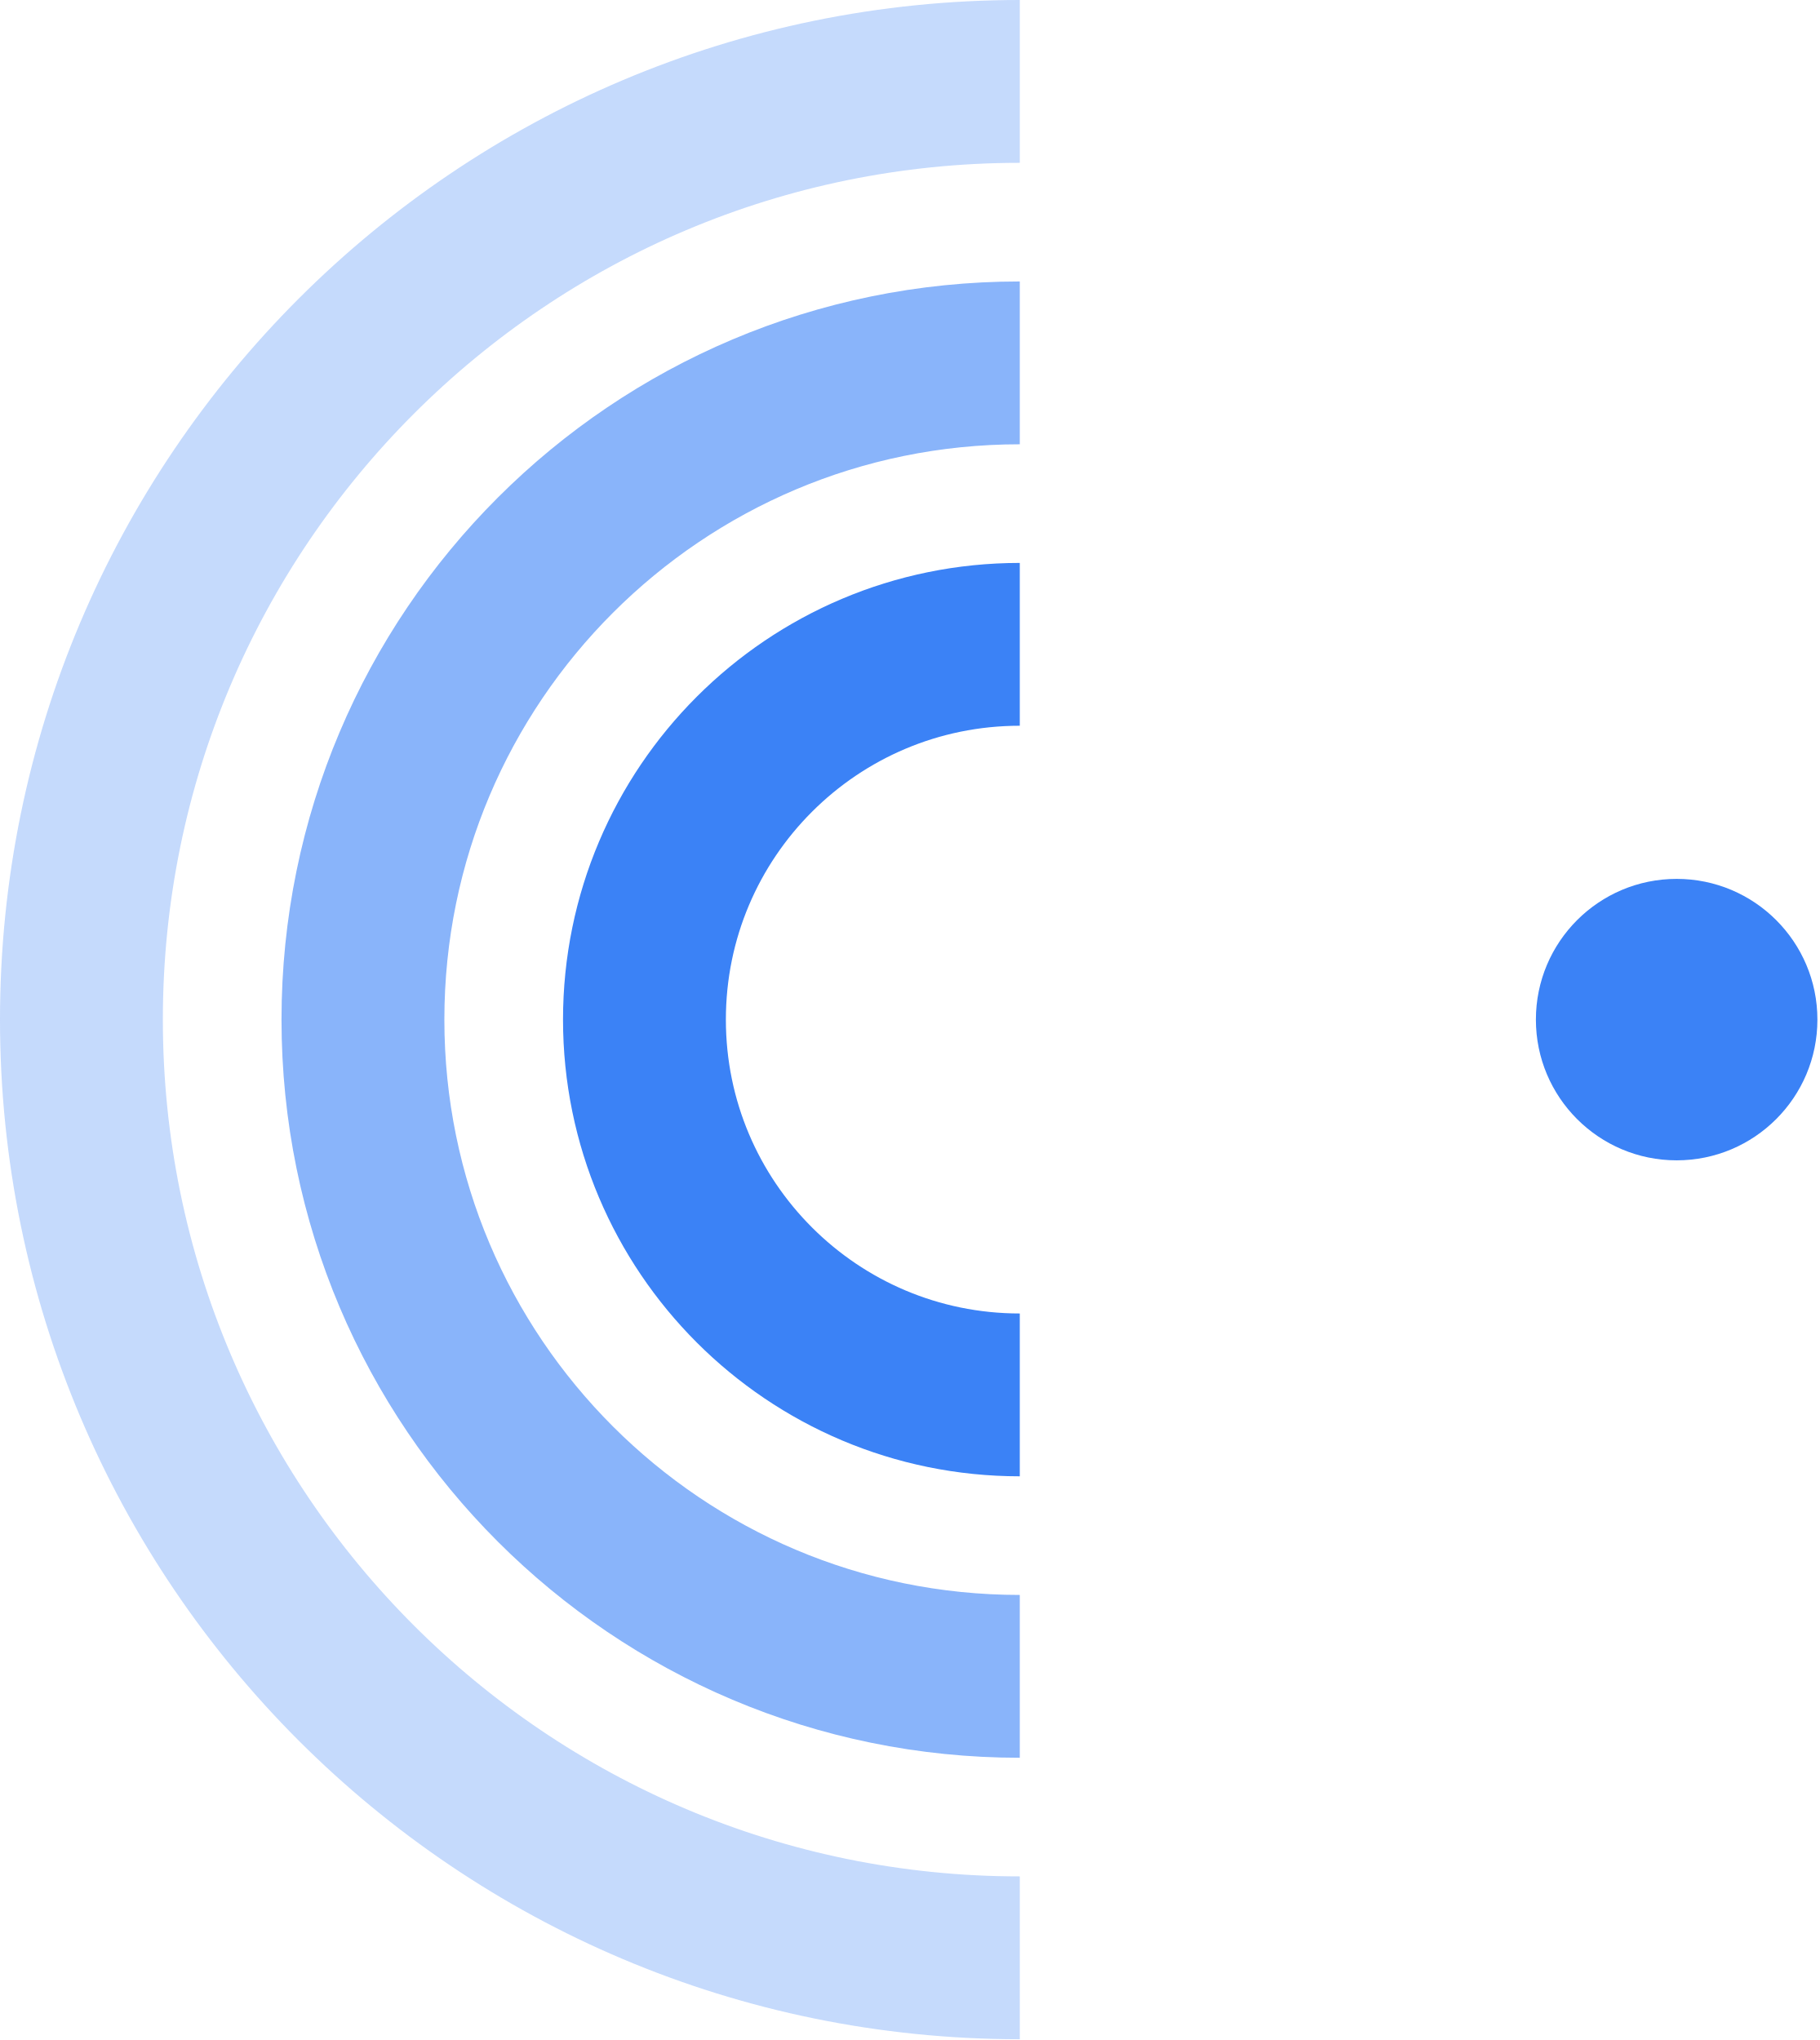
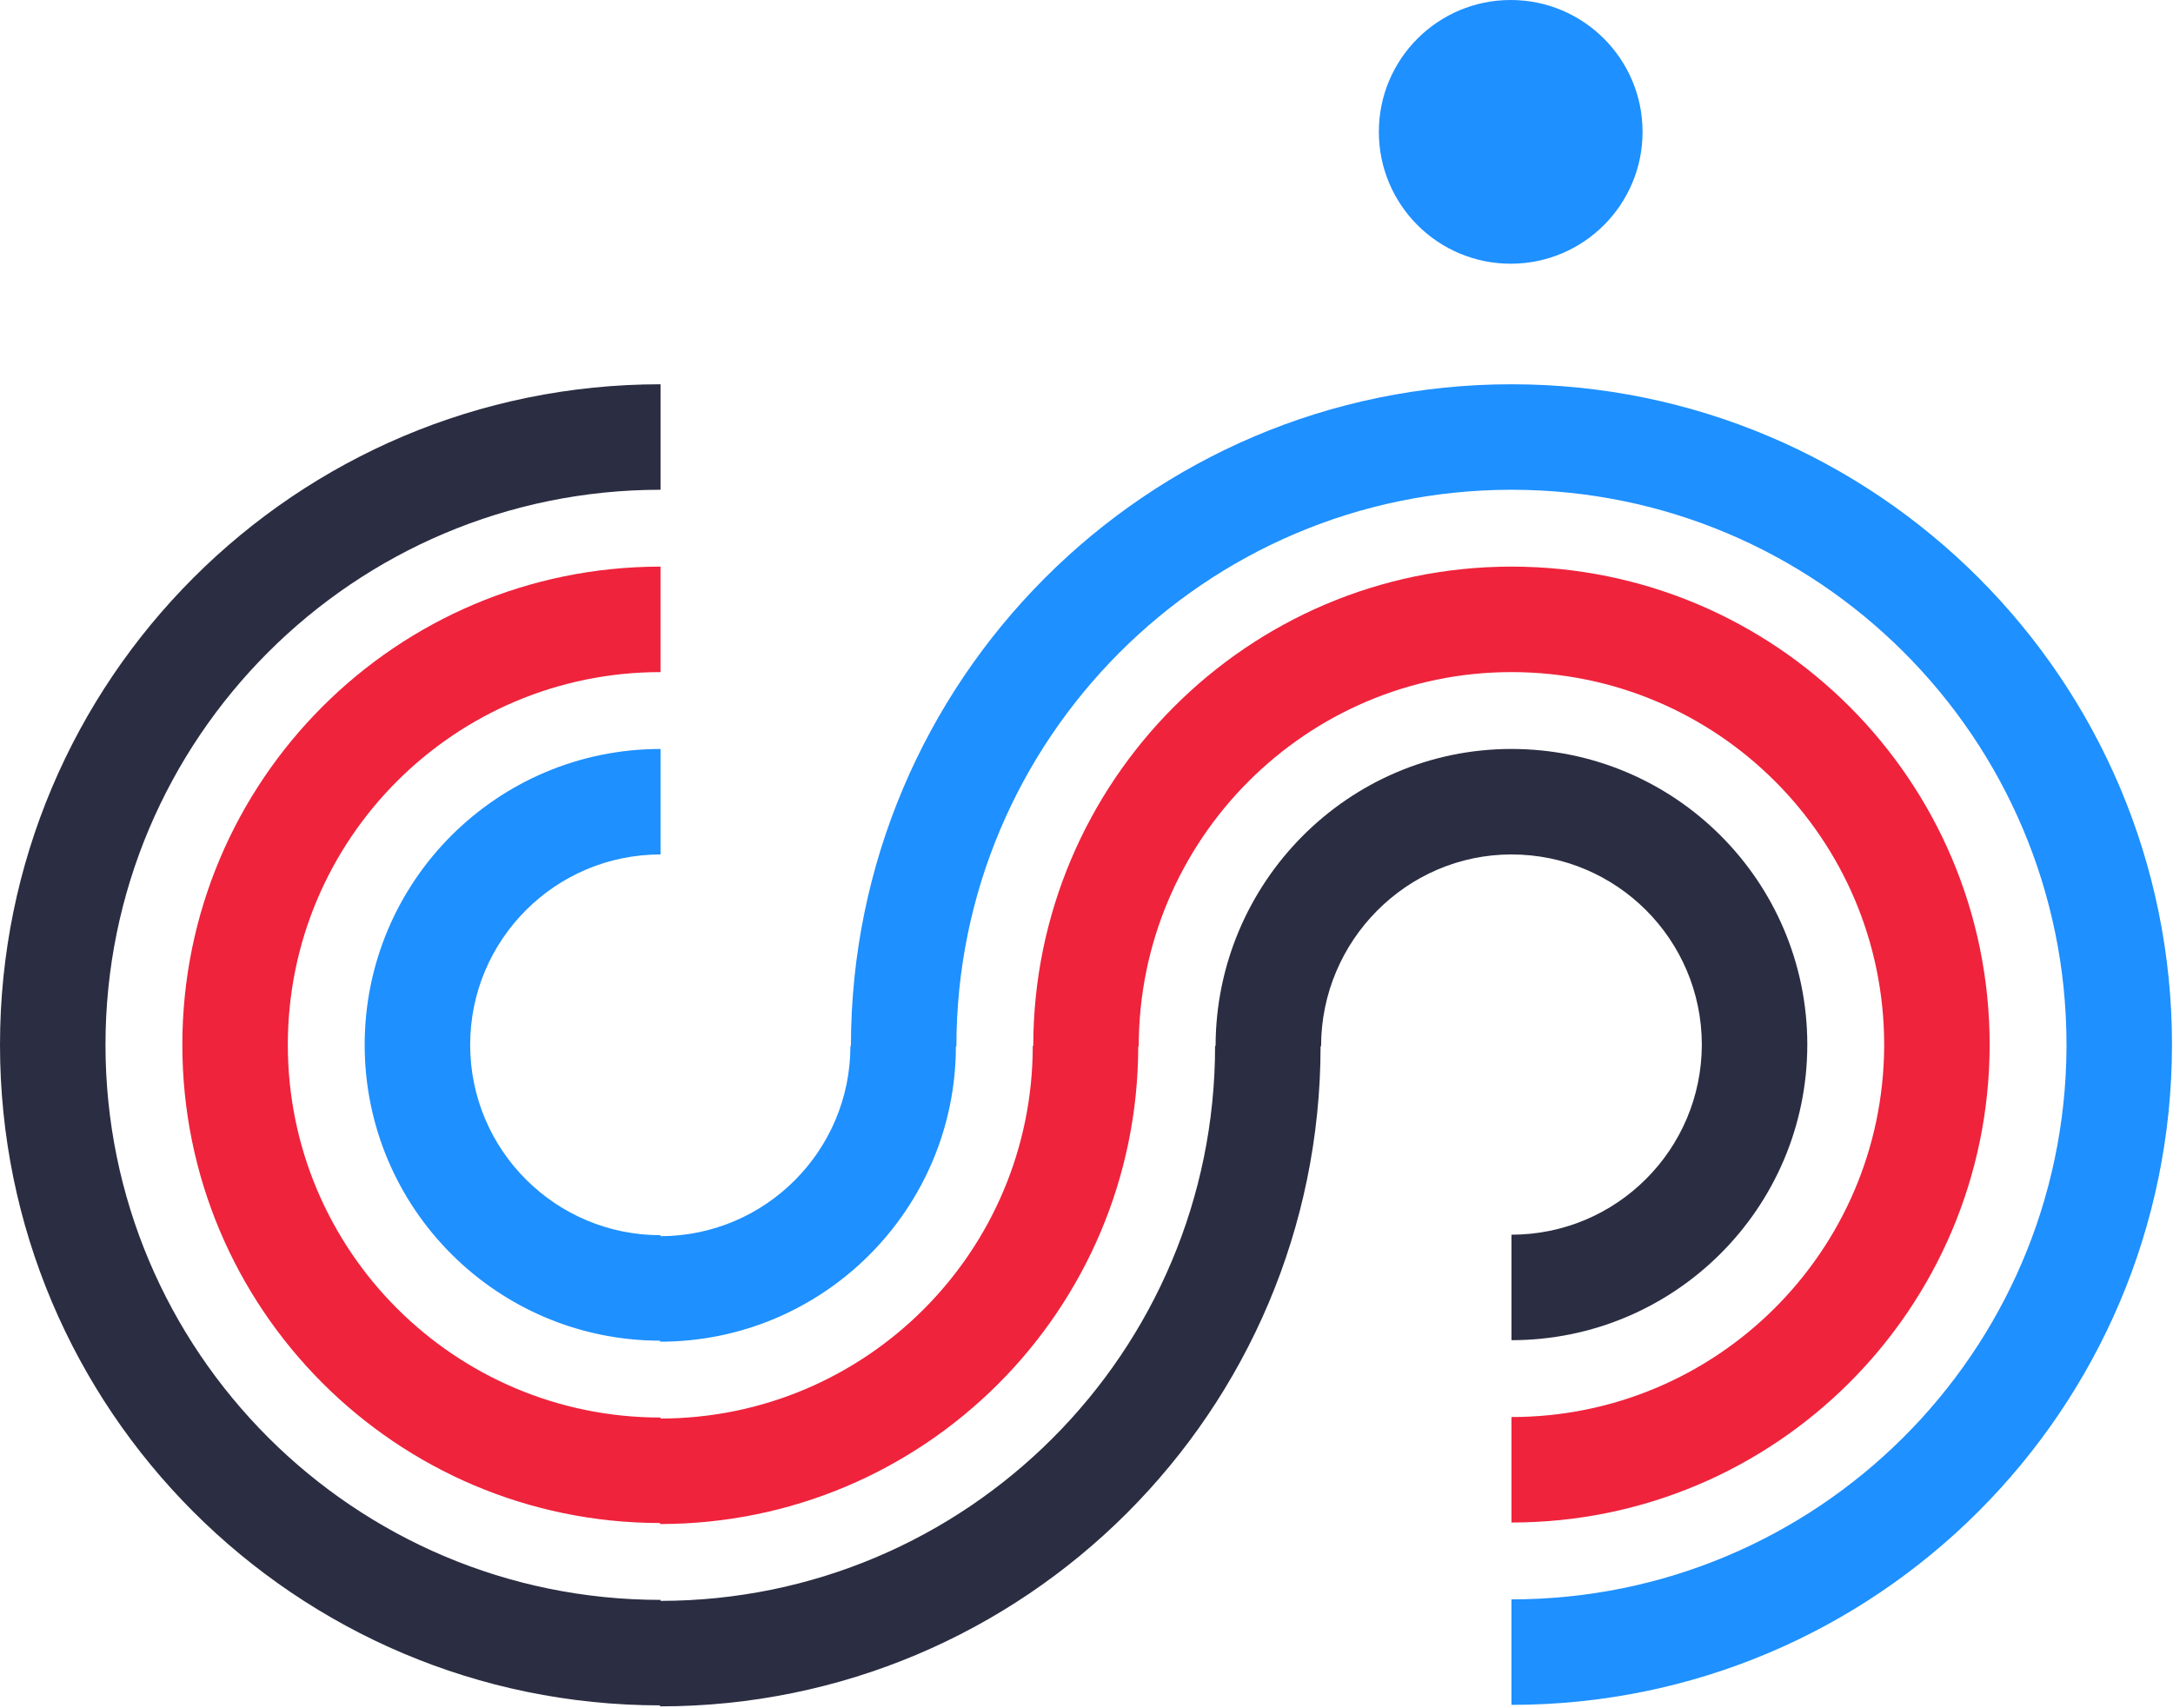
- <svg xmlns="http://www.w3.org/2000/svg" width="782" height="877" viewBox="0 0 782 877" fill="none">
-   <path opacity="0.3" d="M438.333 35C215.578 35 35 215.578 35 438.333C35 661.088 215.578 841.667 438.333 841.667" stroke="#3B82F6" stroke-width="70" />
-   <path opacity="0.6" d="M438.333 156C282.405 156 156 282.405 156 438.333C156 594.262 282.405 720.667 438.333 720.667" stroke="#3B82F6" stroke-width="70" />
-   <path d="M438.333 277C349.231 277 277 349.231 277 438.333C277 527.436 349.231 599.667 438.333 599.667" stroke="#3B82F6" stroke-width="70" />
-   <path d="M720.668 498.833C754.081 498.833 781.168 471.746 781.168 438.333C781.168 404.92 754.081 377.833 720.668 377.833C687.254 377.833 660.168 404.92 660.168 438.333C660.168 471.746 687.254 498.833 720.668 498.833Z" fill="#3B82F6" />
+ <svg xmlns="http://www.w3.org/2000/svg" width="1442" height="1133" viewBox="0 0 1442 1133" fill="none">
+   <path d="M1003 255C1245.08 255 1441.33 451.248 1441.33 693.333H1441.33C1441.15 935.265 1244.97 1131.33 1003 1131.33V1061.33C1205.63 1061.33 1370.04 897.711 1371.33 695.383L1371.33 693C1371.15 489.728 1206.31 325 1003 325C799.688 325 634.667 490.795 634.667 694.333H634.332C634.152 802.612 546.321 890.333 438 890.333V889.665C329.721 889.485 242 801.654 242 693.333C242 584.901 329.901 497 438.333 497V567C368.561 567 312 623.561 312 693.333C312 763.105 368.561 819.667 438.333 819.667V820.33C507.952 820.15 564.333 763.661 564.333 694H564.668C564.848 452.18 760.914 255 1003 255Z" fill="#1E90FF" />
+   <path d="M1003 376C1178.26 376 1320.33 518.075 1320.33 693.333H1320.33C1320.15 868.439 1178.15 1010.33 1003 1010.33V940.333C1139.07 940.333 1249.47 830.462 1250.33 694.6L1250.33 693C1250.15 556.555 1139.49 446 1003 446C866.562 446 755.667 557.573 755.667 694.333H755.332C755.152 869.439 613.148 1011.33 438 1011.33V1010.67C262.895 1010.49 121 868.48 121 693.333C121 518.075 263.075 376 438.333 376V446C301.735 446 191 556.735 191 693.333C191 829.932 301.734 940.667 438.333 940.667V941.332C574.779 941.152 685.333 830.488 685.333 694H685.668C685.848 519.054 827.692 376 1003 376Z" fill="#EF233C" />
+   <path d="M438.333 325C234.908 325 70 489.908 70 693.333C70 896.758 234.908 1061.67 438.333 1061.67V1062.33C641.605 1062.15 806.333 897.314 806.333 694H806.668C806.848 586 894.399 497 1003 497C1111.32 497 1199.15 584.721 1199.33 693C1199.33 693.055 1199.33 693.111 1199.33 693.166C1199.33 693.222 1199.33 693.277 1199.33 693.333C1199.15 801.612 1111.32 889.333 1003 889.333V819.333C1072.72 819.333 1129.24 762.862 1129.33 693.166C1129.24 623.471 1072.72 567 1003 567C933.508 567 876.667 624.279 876.667 694.333H876.332C876.152 936.265 679.974 1132.33 438 1132.33V1131.67C196.068 1131.48 0 935.307 0 693.333C0 451.248 196.248 255 438.333 255V325Z" fill="#2B2D42" />
+   <path d="M1090 87.5C1090 39.175 1050.82 -5.9371e-06 1002.5 -3.82475e-06C954.175 -1.7124e-06 915 39.175 915 87.5C915 135.825 954.175 175 1002.5 175C1050.82 175 1090 135.825 1090 87.5Z" fill="#1E90FF" />
</svg>
